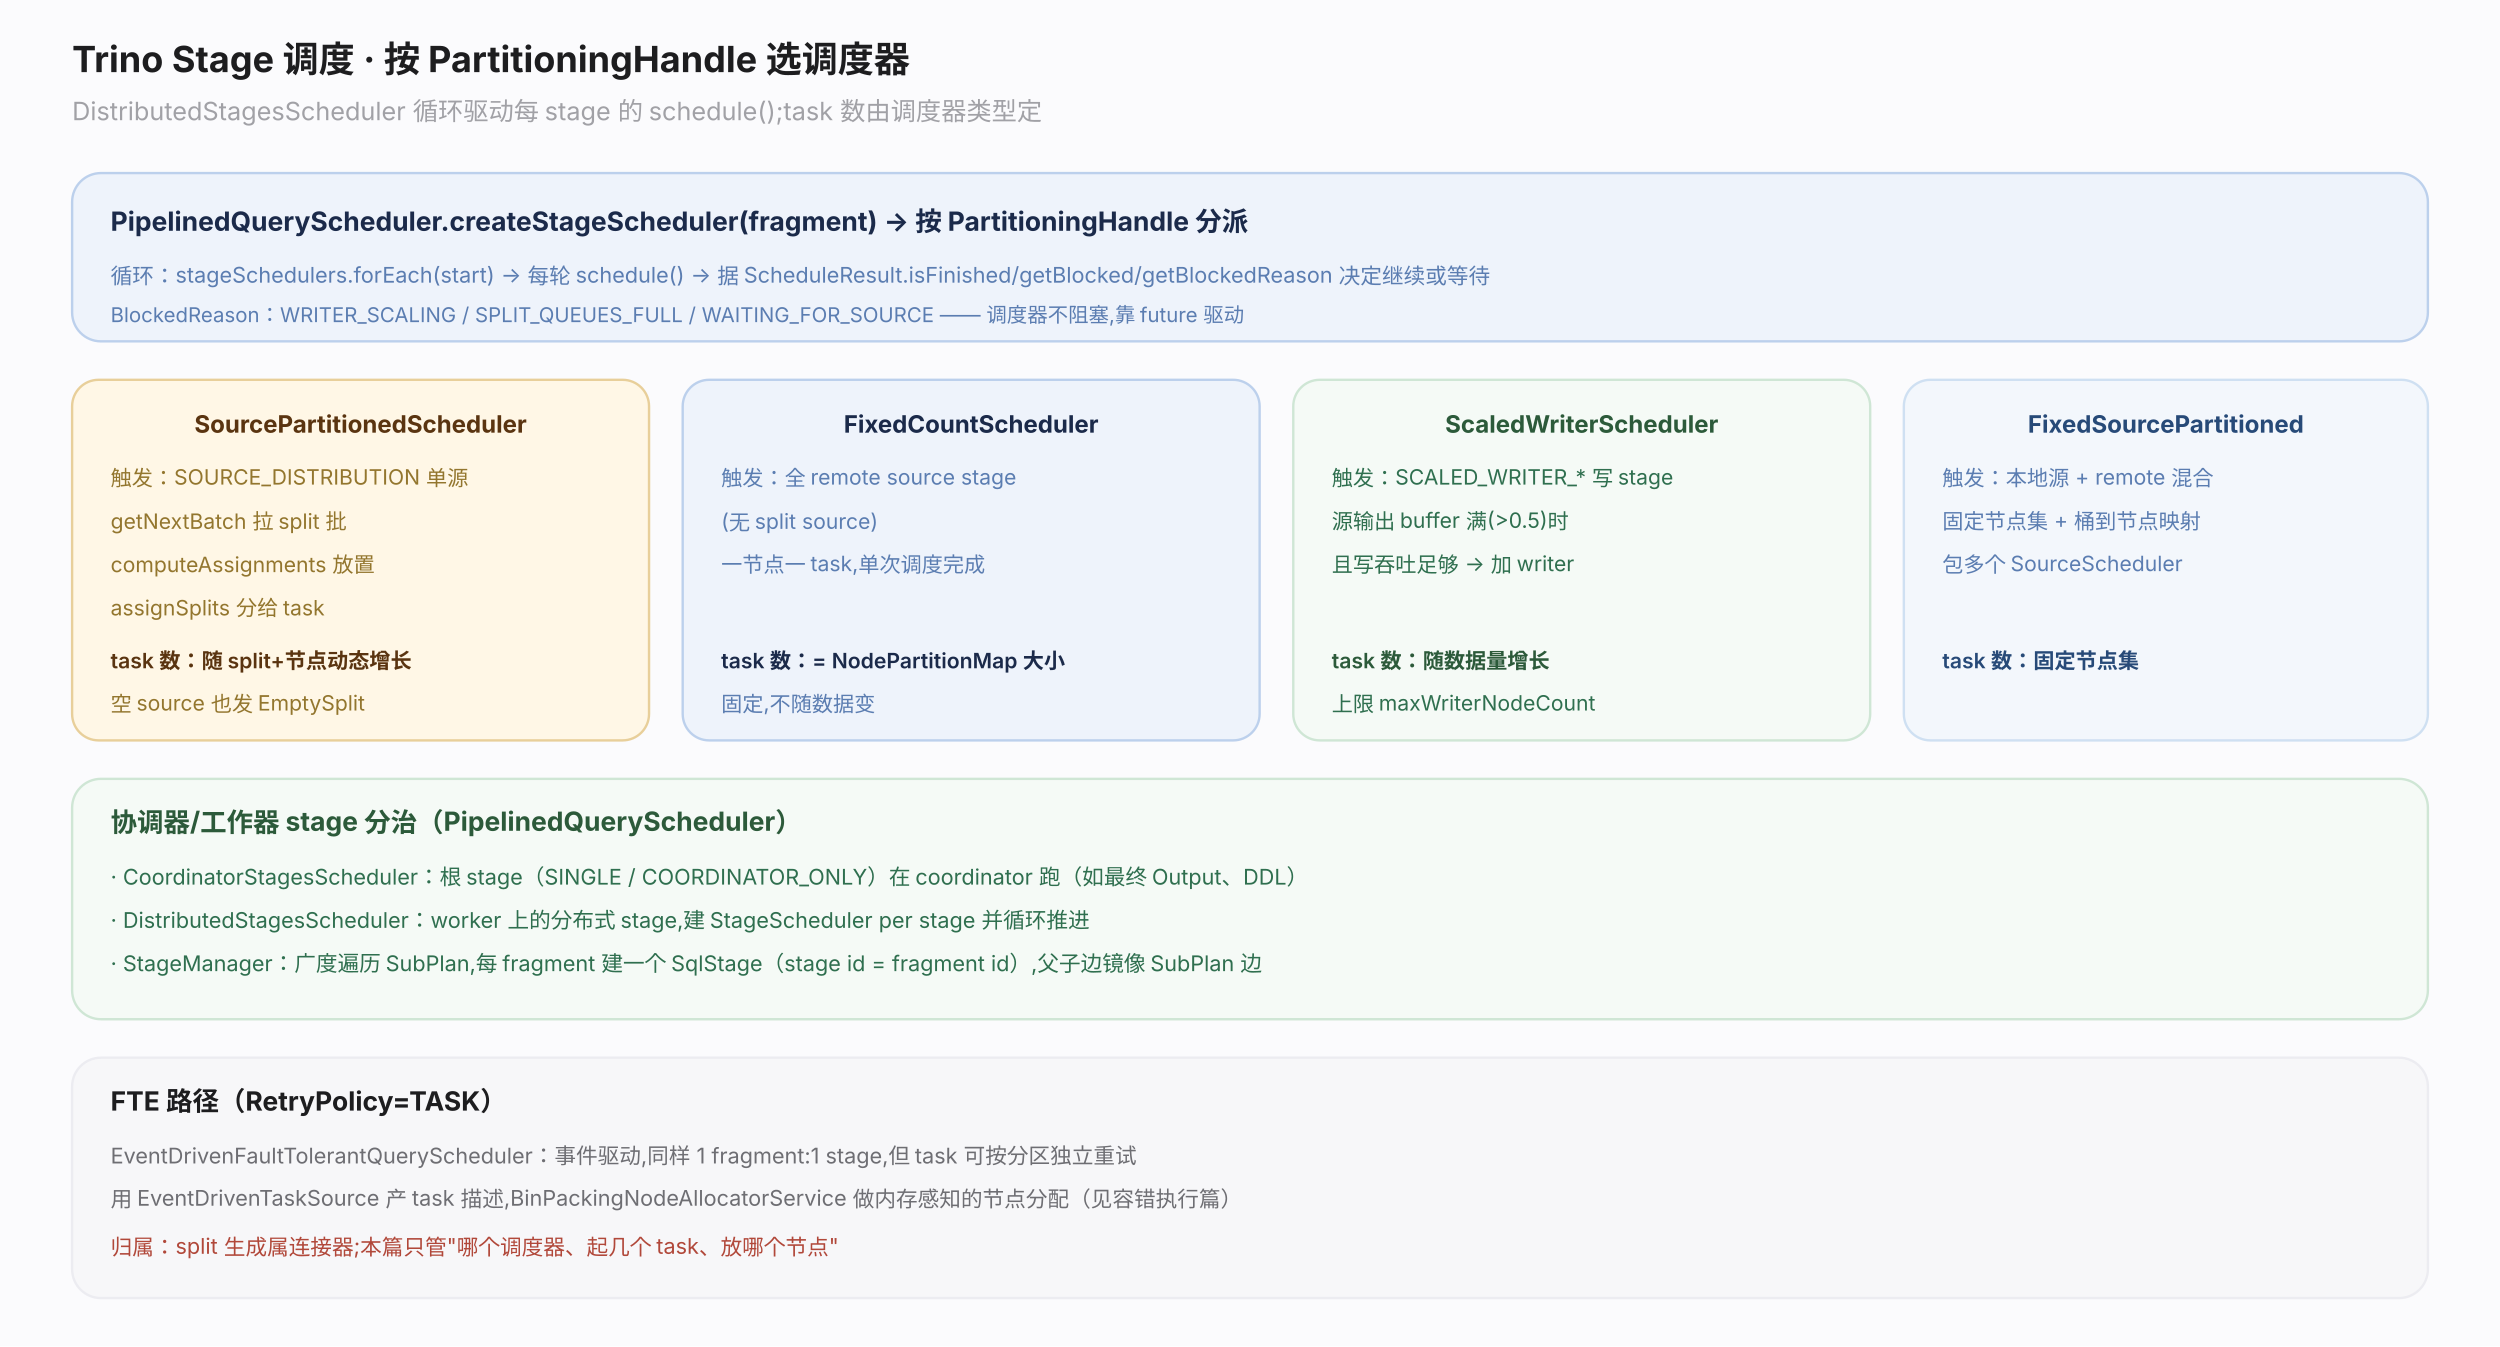
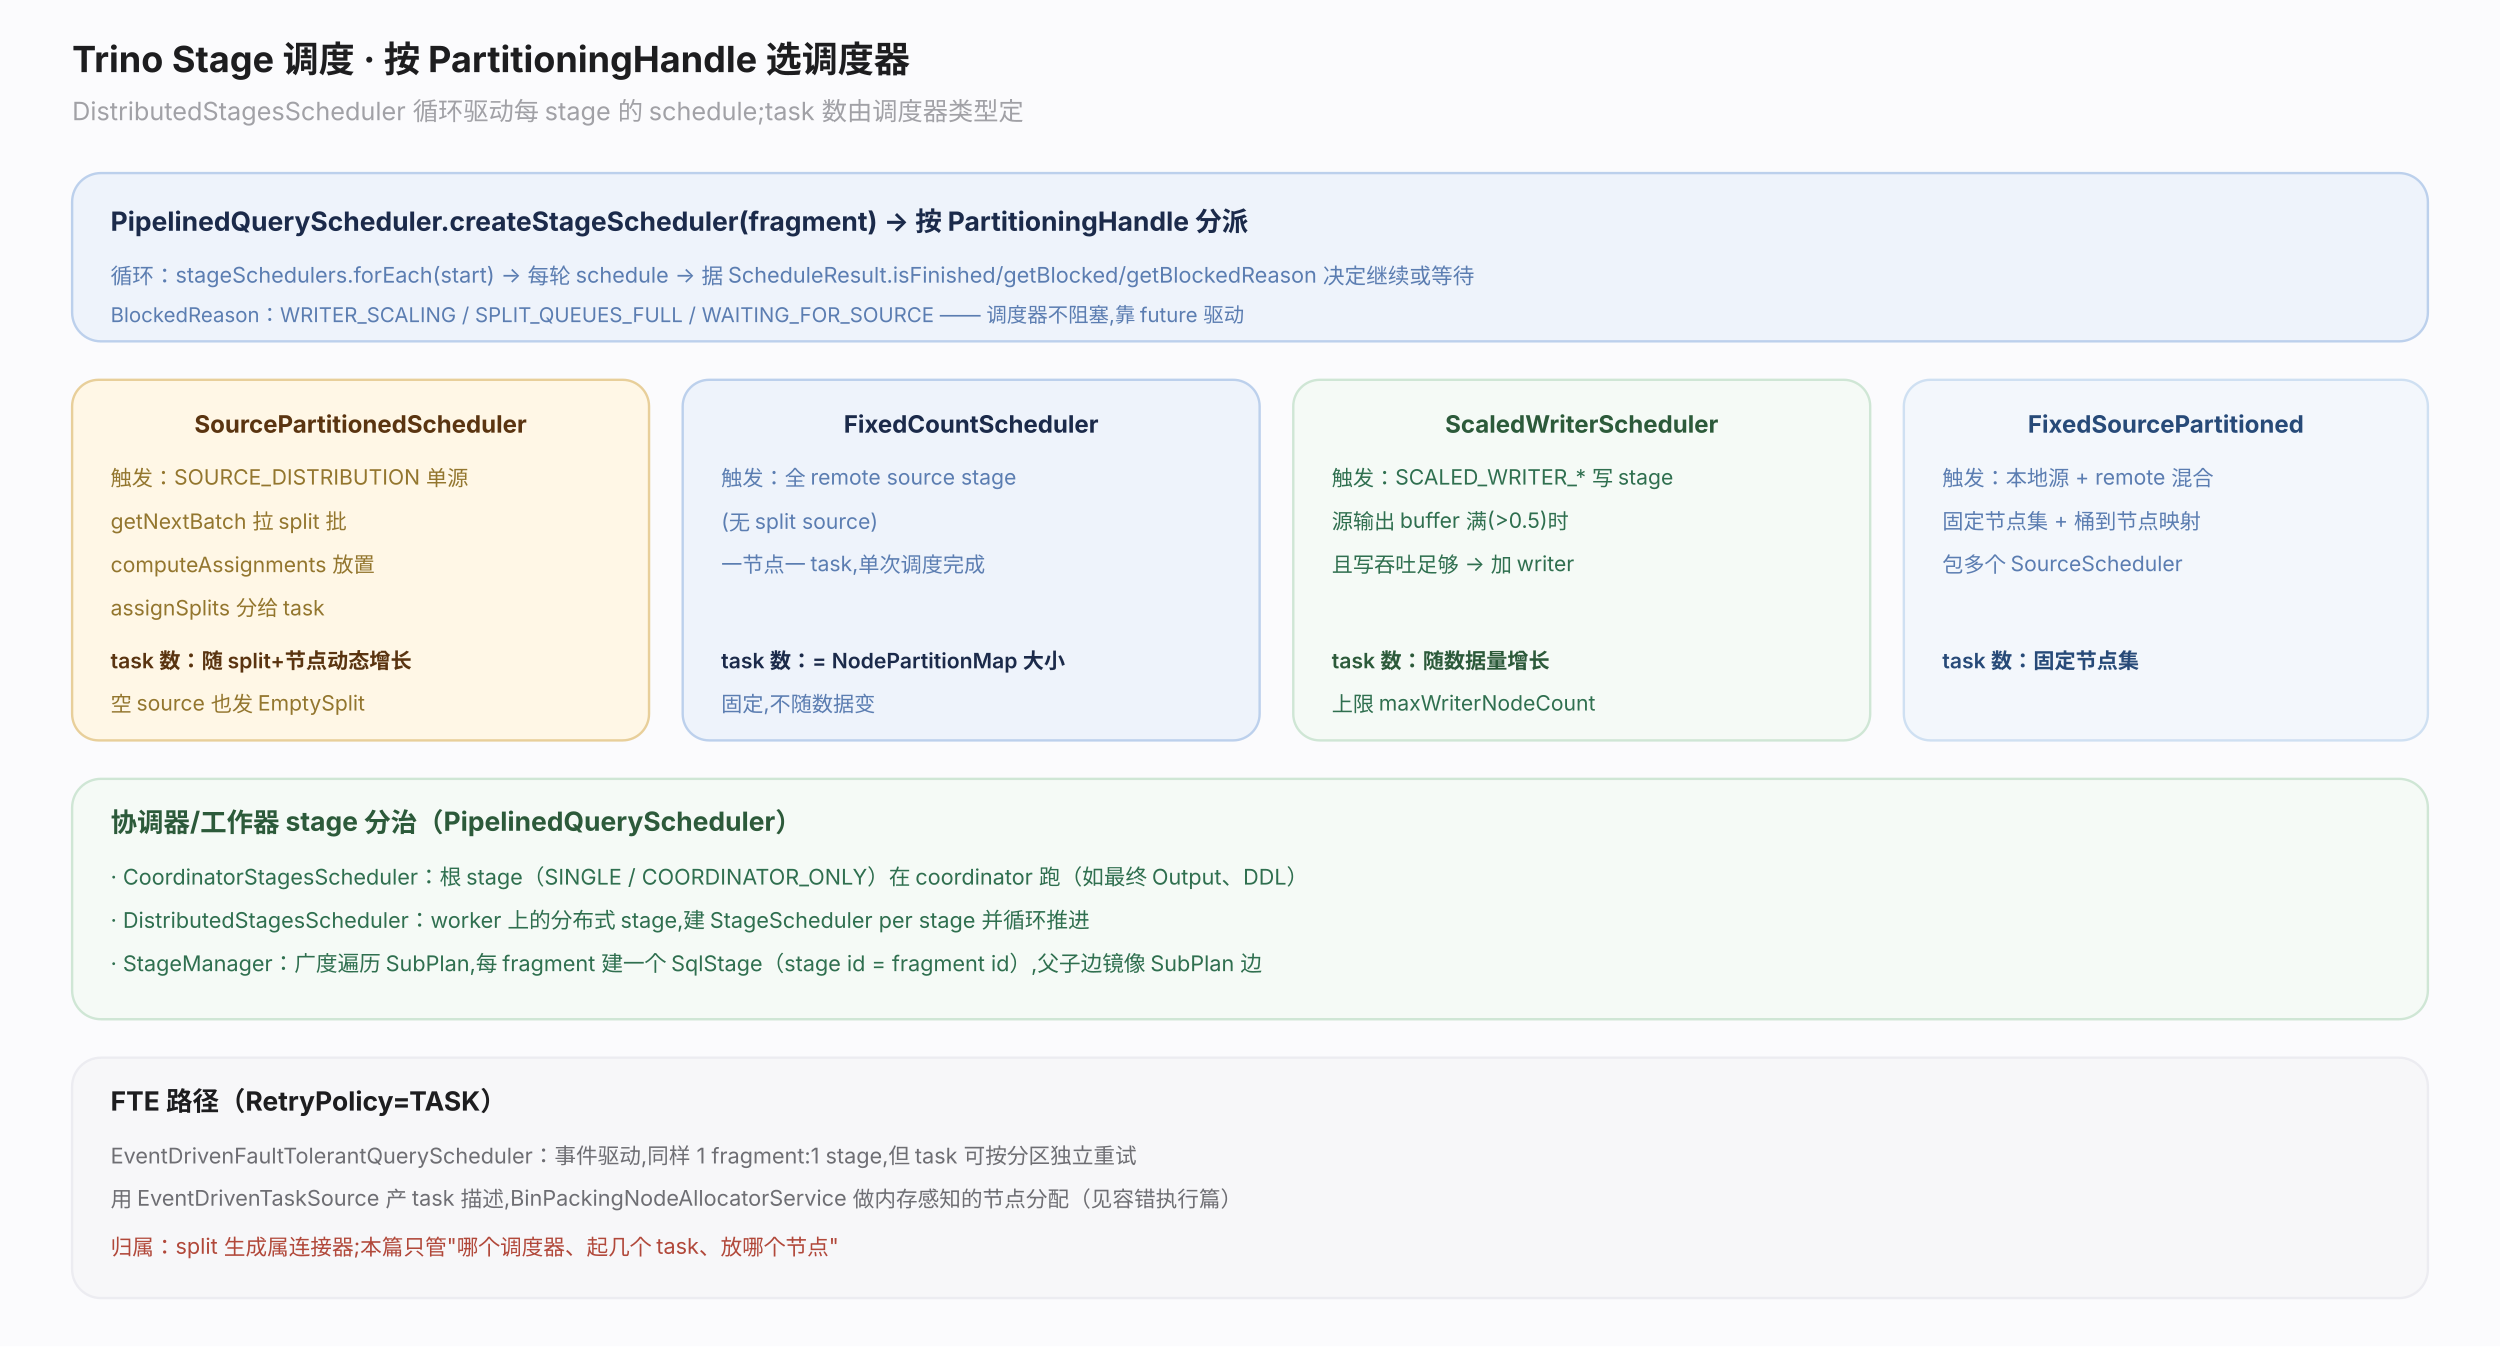
<svg xmlns="http://www.w3.org/2000/svg" width="1040" height="560" viewBox="0 0 1040 560" font-family="-apple-system,BlinkMacSystemFont,'SF Pro Display','Helvetica Neue','PingFang SC','Microsoft YaHei',sans-serif">
  <defs>
    <filter id="soft" x="-20%" y="-20%" width="140%" height="140%">
      <feDropShadow dx="0" dy="1.5" stdDeviation="4" flood-color="#1d1d1f" flood-opacity="0.07" />
    </filter>
    <marker id="ar" viewBox="0 0 10 10" refX="8" refY="5" markerWidth="7" markerHeight="7" orient="auto-start-reverse">
      <path d="M0,0 L9,5 L0,10 z" fill="#b8b8bf" />
    </marker>
  </defs>
  <rect width="1040" height="560" fill="#fbfbfd" />
  <text x="30" y="30" font-size="15" font-weight="700" fill="#1d1d1f">Trino Stage 调度 · 按 PartitioningHandle 选调度器</text>
-   <text x="30" y="50" font-size="10.5" fill="#a1a1a6">DistributedStagesScheduler 循环驱动每 stage 的 schedule();task 数由调度器类型定</text>
+   <text x="30" y="50" font-size="10.5" fill="#a1a1a6">DistributedStagesScheduler 循环驱动每 stage 的 schedule;task 数由调度器类型定</text>
  <rect x="30" y="72" width="980" height="70" rx="12" fill="#eef3fb" stroke="#bcd0ec" />
  <text x="46" y="96" font-size="11" font-weight="700" fill="#1b2a4a">PipelinedQueryScheduler.createStageScheduler(fragment) → 按 PartitioningHandle 分派</text>
-   <text x="46" y="118" font-size="9" fill="#5b7db1">循环：stageSchedulers.forEach(start) → 每轮 schedule() → 据 ScheduleResult.isFinished/getBlocked/getBlockedReason 决定继续或等待</text>
+   <text x="46" y="118" font-size="9" fill="#5b7db1">循环：stageSchedulers.forEach(start) → 每轮 schedule → 据 ScheduleResult.isFinished/getBlocked/getBlockedReason 决定继续或等待</text>
  <text x="46" y="134" font-size="8.5" fill="#5b7db1">BlockedReason：WRITER_SCALING / SPLIT_QUEUES_FULL / WAITING_FOR_SOURCE —— 调度器不阻塞,靠 future 驱动</text>
  <g font-size="8.8">
    <rect x="30" y="158" width="240" height="150" rx="11" fill="#fff7e6" stroke="#e8cf9a" />
    <text x="150" y="180" text-anchor="middle" font-size="10" font-weight="700" fill="#5a3410">SourcePartitionedScheduler</text>
    <text x="46" y="202" fill="#93762e">触发：SOURCE_DISTRIBUTION 单源</text>
    <text x="46" y="220" fill="#93762e">getNextBatch 拉 split 批</text>
    <text x="46" y="238" fill="#93762e">computeAssignments 放置</text>
    <text x="46" y="256" fill="#93762e">assignSplits 分给 task</text>
    <text x="46" y="278" font-weight="600" fill="#5a3410">task 数：随 split+节点动态增长</text>
    <text x="46" y="296" fill="#93762e">空 source 也发 EmptySplit</text>
    <rect x="284" y="158" width="240" height="150" rx="11" fill="#eef3fb" stroke="#bcd0ec" />
    <text x="404" y="180" text-anchor="middle" font-size="10" font-weight="700" fill="#1b2a4a">FixedCountScheduler</text>
    <text x="300" y="202" fill="#5b7db1">触发：全 remote source stage</text>
    <text x="300" y="220" fill="#5b7db1">(无 split source)</text>
    <text x="300" y="238" fill="#5b7db1">一节点一 task,单次调度完成</text>
    <text x="300" y="278" font-weight="600" fill="#1b2a4a">task 数：= NodePartitionMap 大小</text>
    <text x="300" y="296" fill="#5b7db1">固定,不随数据变</text>
    <rect x="538" y="158" width="240" height="150" rx="11" fill="#f5faf6" stroke="#cfe6d5" />
    <text x="658" y="180" text-anchor="middle" font-size="10" font-weight="700" fill="#2c5a3a">ScaledWriterScheduler</text>
    <text x="554" y="202" fill="#2f6f4f">触发：SCALED_WRITER_* 写 stage</text>
    <text x="554" y="220" fill="#2f6f4f">源输出 buffer 满(&gt;0.5)时</text>
    <text x="554" y="238" fill="#2f6f4f">且写吞吐足够 → 加 writer</text>
    <text x="554" y="278" font-weight="600" fill="#2c5a3a">task 数：随数据量增长</text>
    <text x="554" y="296" fill="#2f6f4f">上限 maxWriterNodeCount</text>
    <rect x="792" y="158" width="218" height="150" rx="11" fill="#f3f7fc" stroke="#cfe0f2" />
    <text x="901" y="180" text-anchor="middle" font-size="10" font-weight="700" fill="#274a78">FixedSourcePartitioned</text>
    <text x="808" y="202" fill="#5b7db1">触发：本地源 + remote 混合</text>
    <text x="808" y="220" fill="#5b7db1">固定节点集 + 桶到节点映射</text>
    <text x="808" y="238" fill="#5b7db1">包多个 SourceScheduler</text>
    <text x="808" y="278" font-weight="600" fill="#274a78">task 数：固定节点集</text>
  </g>
  <rect x="30" y="324" width="980" height="100" rx="12" fill="#f5faf6" stroke="#cfe6d5" />
  <text x="46" y="346" font-size="11" font-weight="700" fill="#2c5a3a">协调器/工作器 stage 分治（PipelinedQueryScheduler）</text>
  <text x="46" y="368" font-size="9" fill="#2f6f4f">· CoordinatorStagesScheduler：根 stage（SINGLE / COORDINATOR_ONLY）在 coordinator 跑（如最终 Output、DDL）</text>
  <text x="46" y="386" font-size="9" fill="#2f6f4f">· DistributedStagesScheduler：worker 上的分布式 stage,建 StageScheduler per stage 并循环推进</text>
  <text x="46" y="404" font-size="9" fill="#2f6f4f">· StageManager：广度遍历 SubPlan,每 fragment 建一个 SqlStage（stage id = fragment id）,父子边镜像 SubPlan 边</text>
  <rect x="30" y="440" width="980" height="100" rx="12" fill="#f7f7f9" stroke="#ececf1" />
  <text x="46" y="462" font-size="11" font-weight="700" fill="#1d1d1f">FTE 路径（RetryPolicy=TASK）</text>
  <text x="46" y="484" font-size="9" fill="#6e6e73">EventDrivenFaultTolerantQueryScheduler：事件驱动,同样 1 fragment:1 stage,但 task 可按分区独立重试</text>
  <text x="46" y="502" font-size="9" fill="#6e6e73">用 EventDrivenTaskSource 产 task 描述,BinPackingNodeAllocatorService 做内存感知的节点分配（见容错执行篇）</text>
  <text x="46" y="522" font-size="9" fill="#b1483a">归属：split 生成属连接器;本篇只管"哪个调度器、起几个 task、放哪个节点"</text>
</svg>
